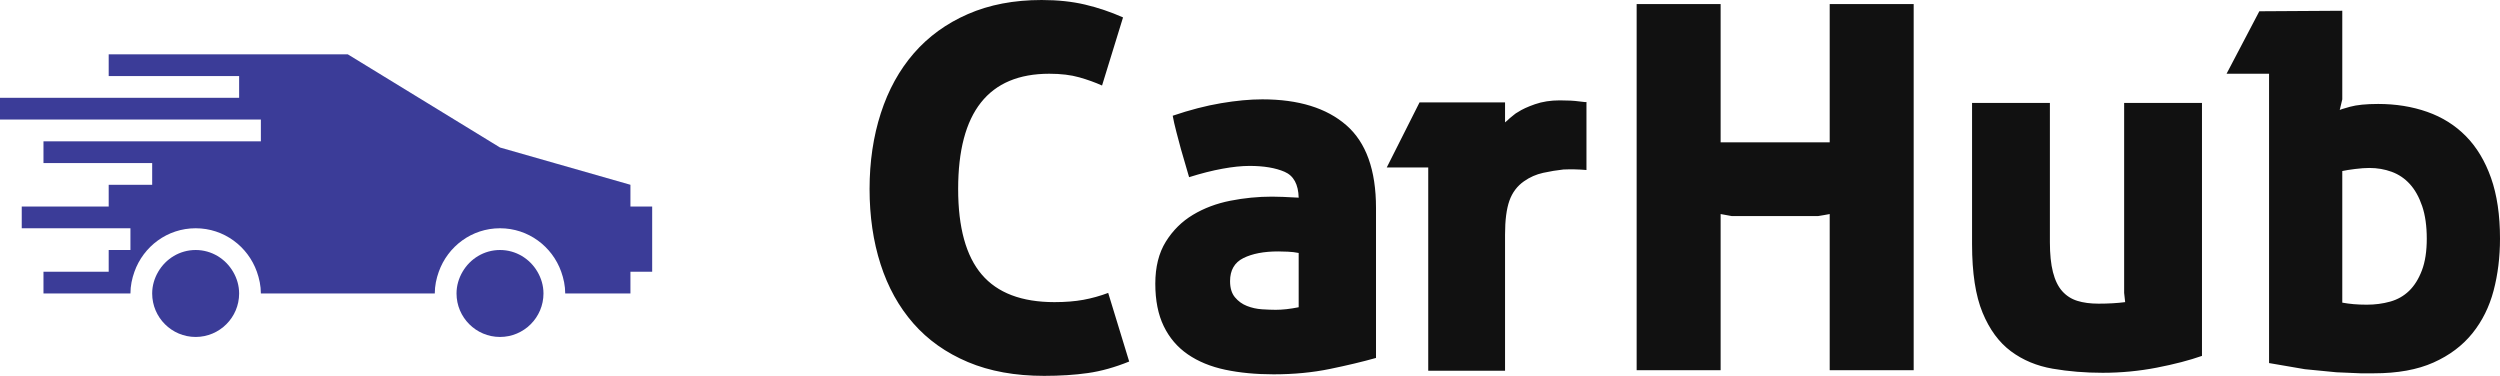
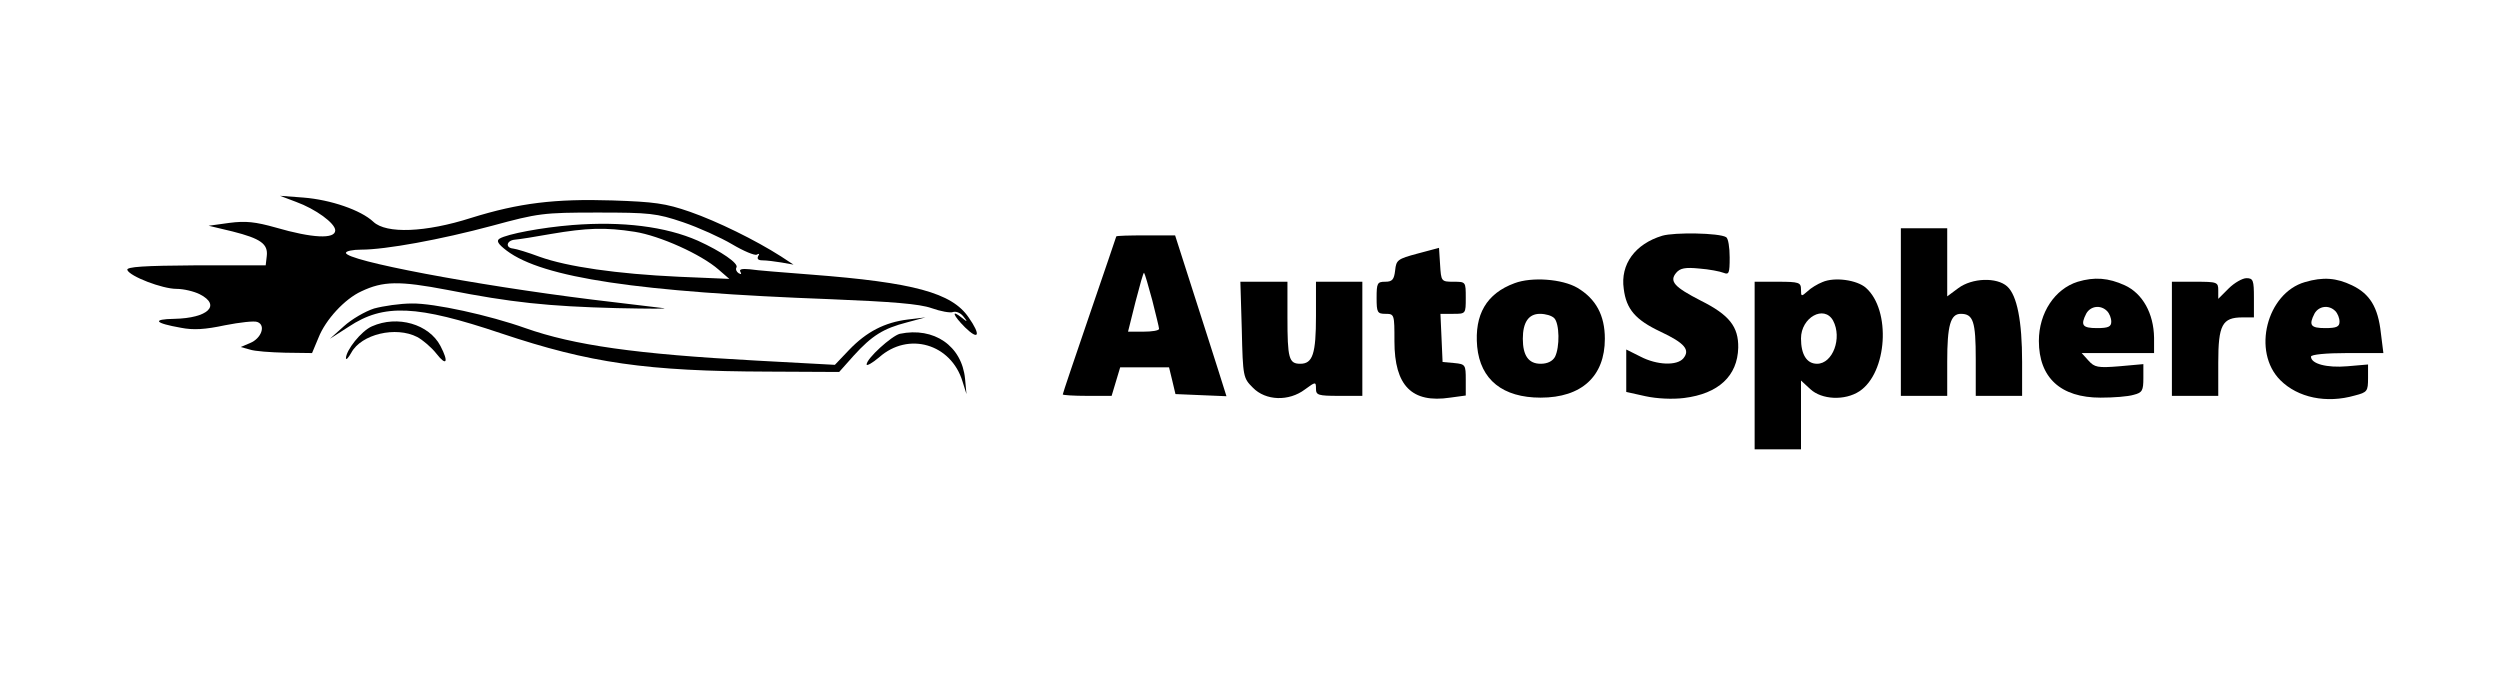
- <svg xmlns="http://www.w3.org/2000/svg" width="501.28" height="75.365" viewBox="0 0 230 34.579" class="css-1j8o68f" version="1.1" id="svg17">
-   <defs id="SvgjsDefs2381" />
-   <g id="SvgjsG2382" featurekey="PG4fjM-0" transform="matrix(2,0,0,2,0,-19)" fill="#3b3c98">
-     <g transform="translate(-270 -140)" id="g11">
-       <g id="g9">
-         <path d="M279,161c-0.736,0-1.375,0.405-1.722,1c-0.172,0.295-0.278,0.635-0.278,1c0,1.102,0.897,2,2,2c1.103,0,2-0.898,2-2    c0-0.365-0.105-0.705-0.278-1C280.375,161.405,279.737,161,279,161z" id="path3" />
-         <path d="M293,161c-0.736,0-1.375,0.405-1.722,1c-0.172,0.295-0.278,0.635-0.278,1c0,1.102,0.897,2,2,2c1.103,0,2-0.898,2-2    c0-0.365-0.105-0.705-0.278-1C294.375,161.405,293.737,161,293,161z" id="path5" />
-         <path d="M299,159v-1l-6-1.715L286,152h-11v1h6v1h-11v1h12v1h-10v1h5v1h-2v1h-4v1h5v1h-1v1h-3v1h4c0-0.352,0.072-0.686,0.184-1    c0.414-1.162,1.512-2,2.816-2c1.305,0,2.402,0.838,2.816,2c0.111,0.314,0.184,0.648,0.184,1h8c0-0.352,0.072-0.686,0.184-1    c0.414-1.162,1.512-2,2.816-2c1.305,0,2.402,0.838,2.816,2c0.111,0.314,0.184,0.648,0.184,1h3v-1h1v-3H299z" id="path7" />
-       </g>
-     </g>
-   </g>
-   <g id="SvgjsG2383" featurekey="jxYttZ-0" transform="matrix(2.355529,0,0,2.355529,78.25691,-13.04958)" fill="#111111">
-     <path d="M10.88 19.66 c-0.56 0.227 -1.097 0.377 -1.61 0.45 s-1.083 0.11 -1.71 0.11 c-1.133 0 -2.127 -0.18 -2.98 -0.54 s-1.563 -0.863 -2.13 -1.51 s-0.993 -1.417 -1.28 -2.31 s-0.43 -1.873 -0.43 -2.94 s0.147 -2.053 0.44 -2.96 s0.723 -1.687 1.29 -2.34 s1.27 -1.163 2.11 -1.53 s1.8 -0.55 2.88 -0.55 c0.627 0 1.193 0.06 1.7 0.18 s1 0.287 1.48 0.5 l-0.82 2.66 c-0.267 -0.12 -0.563 -0.227 -0.89 -0.32 s-0.717 -0.14 -1.17 -0.14 c-2.373 0 -3.56 1.5 -3.56 4.5 c0 1.507 0.307 2.62 0.92 3.34 s1.56 1.08 2.84 1.08 c0.427 0 0.803 -0.03 1.13 -0.09 s0.65 -0.15 0.97 -0.27 z M17.5 15.42 c-0.133 -0.027 -0.273 -0.043 -0.42 -0.05 s-0.273 -0.01 -0.38 -0.01 c-0.56 0 -1.013 0.087 -1.36 0.26 s-0.52 0.473 -0.52 0.9 c0 0.267 0.063 0.477 0.19 0.63 s0.283 0.267 0.47 0.34 s0.383 0.117 0.59 0.13 s0.383 0.02 0.53 0.02 c0.267 0 0.567 -0.033 0.9 -0.1 l0 -2.12 z M16.46 13.22 c0.107 0 0.25 0.003 0.43 0.01 s0.383 0.017 0.61 0.03 c-0.013 -0.52 -0.197 -0.857 -0.55 -1.01 s-0.81 -0.23 -1.37 -0.23 c-0.307 0 -0.66 0.037 -1.06 0.11 s-0.833 0.183 -1.3 0.33 l-0.32 -1.1 c-0.04 -0.147 -0.097 -0.36 -0.17 -0.64 s-0.123 -0.5 -0.15 -0.66 c0.667 -0.227 1.297 -0.39 1.89 -0.49 s1.13 -0.15 1.61 -0.15 c1.413 0 2.507 0.337 3.28 1.01 s1.16 1.75 1.16 3.23 l0 5.86 c-0.52 0.147 -1.12 0.29 -1.8 0.43 s-1.413 0.21 -2.2 0.21 c-0.693 0 -1.323 -0.06 -1.89 -0.18 s-1.053 -0.32 -1.46 -0.6 s-0.72 -0.647 -0.94 -1.1 s-0.33 -1.007 -0.33 -1.66 s0.137 -1.2 0.41 -1.64 s0.627 -0.79 1.06 -1.05 s0.92 -0.443 1.46 -0.55 s1.083 -0.16 1.63 -0.16 z M26.06 9.92 c0.16 -0.107 0.383 -0.21 0.67 -0.31 s0.61 -0.15 0.97 -0.15 c0.307 0 0.557 0.013 0.75 0.04 s0.29 0.033 0.29 0.02 l0 2.66 c-0.307 -0.027 -0.607 -0.033 -0.9 -0.02 c-0.253 0.027 -0.517 0.07 -0.79 0.13 s-0.523 0.17 -0.75 0.33 c-0.267 0.187 -0.457 0.44 -0.57 0.76 s-0.17 0.76 -0.17 1.32 l0 5.32 l-3 0 l0 -7.94 l-1.62 0 l1.28 -2.54 l3.34 0 l0 0.78 c0.067 -0.053 0.127 -0.107 0.18 -0.16 c0.053 -0.04 0.107 -0.083 0.16 -0.13 s0.107 -0.083 0.16 -0.11 z M30.7 5.7 l3.28 -0 l0 5.4 l4.26 0 l0 -5.4 l3.28 0 l0 14.3 l-3.28 0 l0 -6.1 c-0.08 0.013 -0.153 0.027 -0.22 0.04 l-0.24 0.04 l-3.36 0 l-0.44 -0.08 l0 6.1 l-3.28 0 l0 -14.3 z M43.8 9.56 l3.04 -0 l0 5.44 c0 0.467 0.04 0.857 0.12 1.17 s0.2 0.56 0.36 0.74 s0.357 0.307 0.59 0.38 s0.51 0.11 0.83 0.11 c0.387 0 0.733 -0.02 1.04 -0.06 l-0.04 -0.36 l0 -7.42 l3.04 0 l0 9.88 c-0.493 0.173 -1.083 0.327 -1.77 0.46 s-1.39 0.2 -2.11 0.2 c-0.68 0 -1.33 -0.053 -1.95 -0.16 s-1.163 -0.333 -1.63 -0.68 s-0.837 -0.85 -1.11 -1.51 s-0.41 -1.55 -0.41 -2.67 l0 -5.52 z M58.26 5.96 l-0 3.46 l-0.1 0.42 c0 -0.013 0.133 -0.057 0.4 -0.13 s0.633 -0.11 1.1 -0.11 c0.693 0 1.333 0.103 1.92 0.31 s1.09 0.523 1.51 0.95 s0.747 0.97 0.98 1.63 s0.35 1.45 0.35 2.37 c0 0.72 -0.083 1.397 -0.25 2.03 s-0.443 1.19 -0.83 1.67 s-0.893 0.86 -1.52 1.14 s-1.4 0.42 -2.32 0.42 l-0.53 0 l-0.94 -0.04 l-1.23 -0.12 l-1.4 -0.24 l0 -11.3 l-1.66 0 l1.28 -2.44 z M59.22 17.44 c0.32 0 0.623 -0.04 0.91 -0.12 s0.533 -0.22 0.74 -0.42 s0.373 -0.467 0.5 -0.8 s0.19 -0.747 0.19 -1.24 s-0.06 -0.917 -0.18 -1.27 s-0.28 -0.64 -0.48 -0.86 s-0.437 -0.38 -0.71 -0.48 s-0.563 -0.15 -0.87 -0.15 c-0.16 0 -0.347 0.013 -0.56 0.04 s-0.38 0.053 -0.5 0.08 l0 5.14 c0.147 0.027 0.297 0.047 0.45 0.06 s0.323 0.02 0.51 0.02 z" id="path14" />
+ <svg xmlns="http://www.w3.org/2000/svg" version="1.0" width="701pt" height="189pt" viewBox="0 0 701 189" preserveAspectRatio="xMidYMid meet">
+   <g transform="translate(0,189) scale(0.1,-0.1)" fill="#000000" stroke="none">
+     <path d="M830 1324 c55 -20 110 -60 110 -80 0 -25 -64 -22 -167 8 -57 16 -84 19 -130 13 l-58 -8 67 -16 c79 -20 100 -35 96 -69 l-3 -26 -196 0 c-145 -1 -195 -4 -192 -13 7 -18 98 -53 138 -53 20 0 49 -7 65 -15 61 -31 23 -67 -71 -69 -64 -1 -56 -12 18 -25 35 -7 68 -5 124 7 41 8 83 13 91 9 24 -9 11 -46 -21 -59 l-26 -11 25 -7 c14 -5 59 -8 100 -9 l75 -1 18 43 c20 51 74 109 120 130 61 29 106 30 242 4 178 -35 281 -46 475 -51 91 -2 149 -2 130 0 -19 2 -109 13 -200 24 -330 41 -690 109 -690 131 0 5 19 9 43 9 68 0 222 28 367 67 129 35 143 37 295 37 147 0 166 -2 240 -27 44 -15 106 -43 138 -62 32 -19 63 -32 69 -29 7 4 8 2 4 -4 -4 -8 0 -12 12 -12 11 0 35 -3 53 -6 l34 -6 -35 23 c-72 46 -178 98 -255 125 -69 24 -100 28 -218 32 -161 5 -261 -7 -396 -49 -128 -41 -238 -45 -274 -11 -35 33 -120 62 -196 68 l-66 5 45 -17z" />
+     <path d="M1605 1259 c-87 -7 -182 -25 -204 -38 -10 -6 -5 -15 20 -34 101 -76 369 -116 909 -136 171 -7 248 -13 282 -25 25 -9 53 -14 60 -11 8 3 21 -2 29 -12 13 -16 12 -17 -4 -4 -31 25 -25 7 9 -27 39 -38 45 -22 10 28 -47 69 -154 98 -441 120 -77 6 -155 12 -173 15 -22 2 -30 0 -26 -7 4 -7 2 -8 -5 -4 -6 4 -9 11 -6 16 7 11 -42 45 -108 75 -91 40 -212 55 -352 44z m175 -19 c70 -11 186 -63 235 -106 l30 -26 -142 6 c-173 8 -312 28 -390 56 -32 12 -65 22 -74 23 -23 2 -19 23 5 25 12 1 57 8 101 16 100 17 152 19 235 6z" />
+     <path d="M5330 1015 l0 -235 65 0 65 0 0 96 c0 101 9 134 38 134 35 0 42 -21 42 -127 l0 -103 65 0 65 0 0 95 c0 114 -14 187 -42 212 -29 26 -98 24 -137 -5 l-31 -23 0 96 0 95 -65 0 -65 0 0 -235z" />
+     <path d="M4661 1229 c-76 -23 -118 -80 -108 -149 7 -57 33 -87 103 -120 68 -32 84 -51 64 -75 -18 -21 -74 -19 -120 5 l-40 20 0 -59 0 -60 54 -12 c32 -7 76 -9 108 -5 97 12 150 62 152 141 1 59 -25 92 -105 132 -74 38 -89 54 -69 78 11 13 25 16 65 12 27 -2 58 -8 68 -12 15 -6 17 -1 17 43 0 28 -4 54 -10 57 -19 12 -145 14 -179 4z" />
+     <path d="M3130 1227 c0 -1 -34 -100 -75 -220 -41 -120 -75 -220 -75 -223 0 -2 31 -4 68 -4 l69 0 12 40 12 40 68 0 69 0 9 -37 9 -38 71 -3 72 -3 -23 73 c-13 40 -45 142 -72 225 l-49 153 -82 0 c-46 0 -83 -1 -83 -3z m101 -179 c10 -40 19 -76 19 -80 0 -5 -20 -8 -44 -8 l-43 0 21 84 c12 46 22 83 24 81 2 -2 12 -36 23 -77z" />
+     <path d="M3975 1179 c-56 -15 -60 -18 -63 -47 -3 -26 -8 -32 -28 -32 -22 0 -24 -4 -24 -45 0 -41 2 -45 25 -45 25 0 25 -2 25 -77 0 -125 49 -174 156 -158 l44 6 0 44 c0 42 -1 44 -32 47 l-33 3 -3 68 -3 67 36 0 c35 0 35 0 35 45 0 45 0 45 -34 45 -35 0 -35 1 -38 48 l-3 47 -60 -16z" />
+     <path d="M4247 1096 c-79 -29 -113 -88 -105 -178 9 -93 72 -143 178 -143 115 0 180 60 180 165 0 66 -25 112 -77 143 -43 25 -128 31 -176 13z m111 -98 c15 -15 16 -82 2 -109 -7 -12 -21 -19 -40 -19 -34 0 -50 23 -50 70 0 46 16 70 48 70 16 0 33 -5 40 -12z" />
+     <path d="M5110 1099 c-13 -5 -33 -17 -42 -26 -17 -15 -18 -15 -18 5 0 20 -5 22 -65 22 l-65 0 0 -235 0 -235 65 0 65 0 0 97 0 96 26 -24 c32 -30 97 -33 138 -6 78 52 89 227 18 290 -25 22 -88 31 -122 16z m30 -108 c26 -49 -1 -121 -45 -121 -29 0 -45 26 -45 71 0 59 65 95 90 50z" />
+     <path d="M5826 1100 c-64 -20 -109 -87 -109 -166 0 -103 61 -159 173 -159 36 0 77 3 93 8 24 6 27 12 27 47 l0 39 -67 -6 c-61 -5 -70 -3 -87 16 l-19 21 101 0 102 0 0 43 c-1 68 -32 124 -82 147 -46 21 -85 24 -132 10z m82 -82 c7 -7 12 -20 12 -30 0 -14 -8 -18 -40 -18 -41 0 -47 8 -30 41 12 21 40 25 58 7z" />
+     <path d="M6249 1081 l-29 -29 0 24 c0 23 -3 24 -65 24 l-65 0 0 -160 0 -160 65 0 65 0 0 93 c0 106 11 127 68 127 l32 0 0 55 c0 49 -2 55 -21 55 -11 0 -34 -13 -50 -29z" />
+     <path d="M6463 1099 c-107 -31 -149 -195 -69 -275 49 -49 129 -66 209 -43 35 9 37 12 37 49 l0 38 -58 -5 c-58 -5 -102 7 -102 27 0 6 43 10 101 10 l102 0 -7 56 c-8 73 -31 110 -81 134 -44 21 -81 24 -132 9z m85 -81 c7 -7 12 -20 12 -30 0 -14 -8 -18 -40 -18 -41 0 -47 8 -30 41 12 21 40 25 58 7z" />
+     <path d="M3482 965 c3 -132 4 -135 31 -162 36 -37 101 -39 146 -5 30 22 31 22 31 2 0 -18 6 -20 65 -20 l65 0 0 160 0 160 -65 0 -65 0 0 -96 c0 -106 -9 -134 -44 -134 -32 0 -36 15 -36 131 l0 99 -66 0 -66 0 4 -135z" />
+     <path d="M1049 1025 c-25 -8 -63 -30 -85 -50 l-39 -35 53 34 c98 65 190 61 428 -19 248 -83 407 -106 748 -107 l199 -1 41 46 c51 56 83 76 149 93 l52 14 -50 -6 c-64 -8 -115 -34 -164 -85 l-40 -42 -222 12 c-335 18 -510 43 -646 91 -101 36 -256 70 -318 69 -33 0 -80 -7 -106 -14z" />
+     <path d="M1043 975 c-30 -13 -73 -67 -73 -90 1 -5 7 2 15 16 28 52 125 75 185 44 15 -8 40 -29 54 -47 28 -36 35 -24 11 22 -32 61 -120 87 -192 55z" />
+     <path d="M2523 954 c-23 -6 -93 -69 -93 -86 0 -5 16 4 35 20 82 73 202 38 234 -68 l11 -35 -4 43 c-9 92 -87 146 -183 126z" />
  </g>
</svg>
